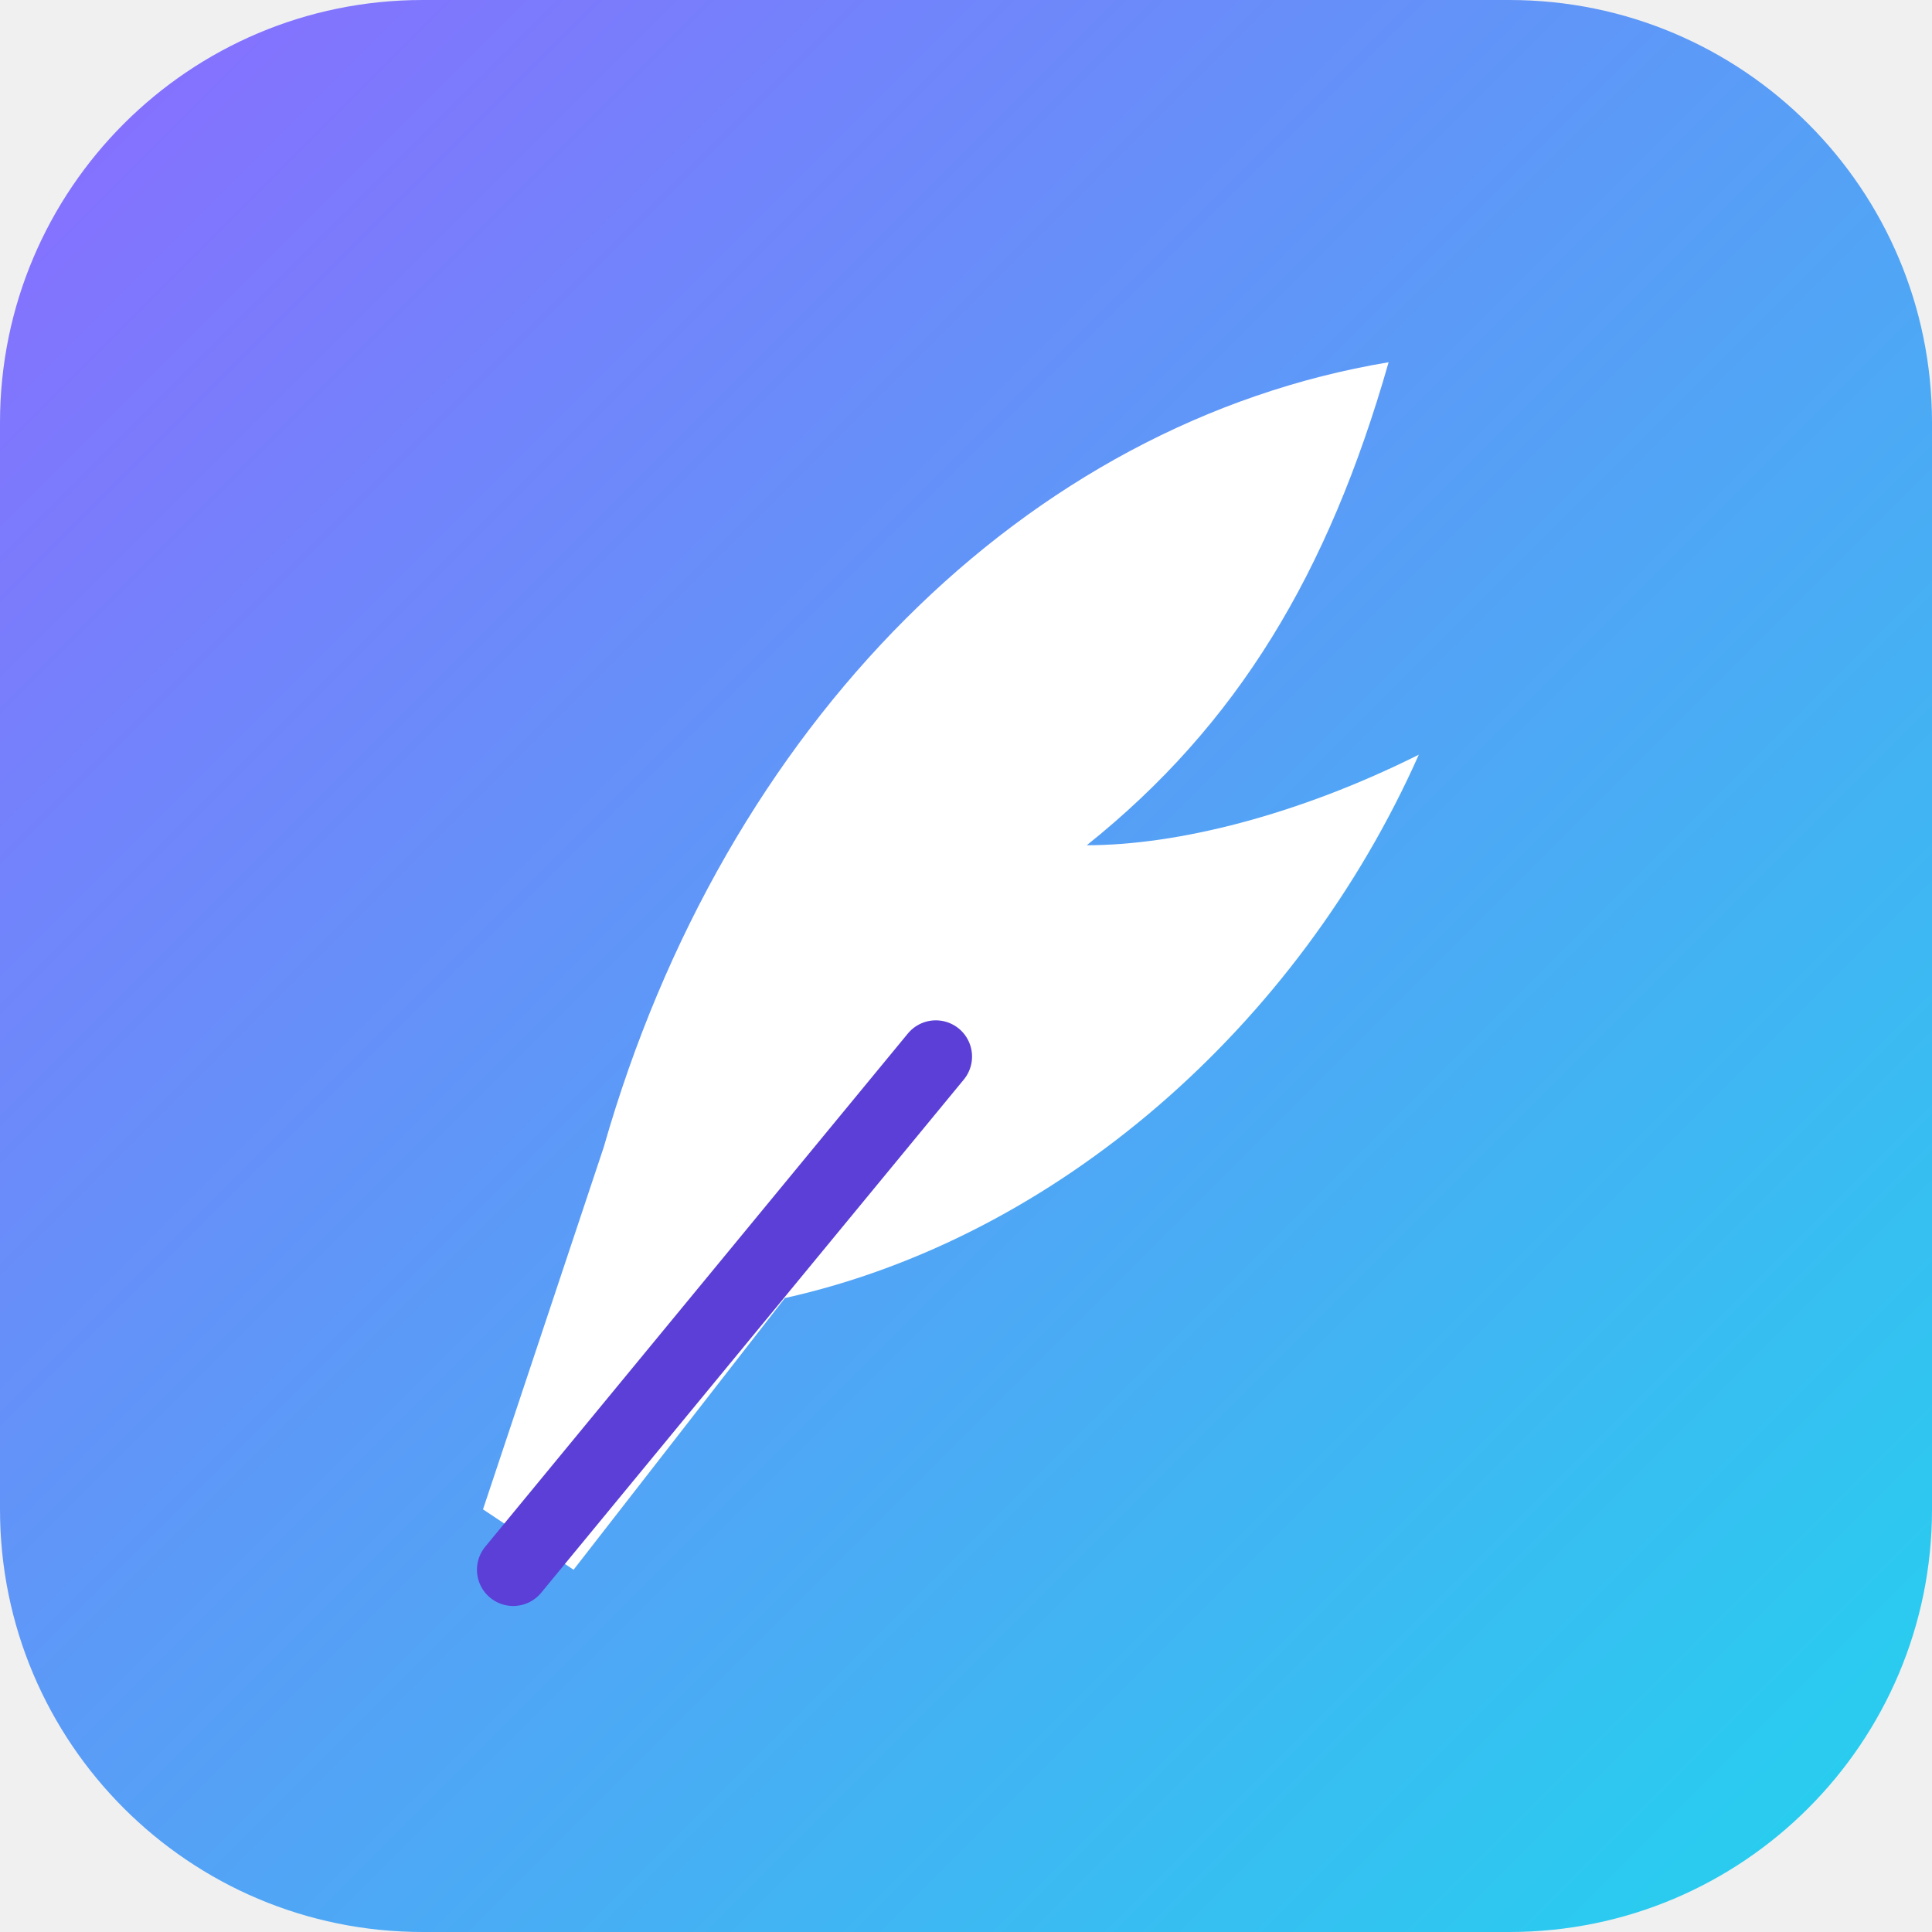
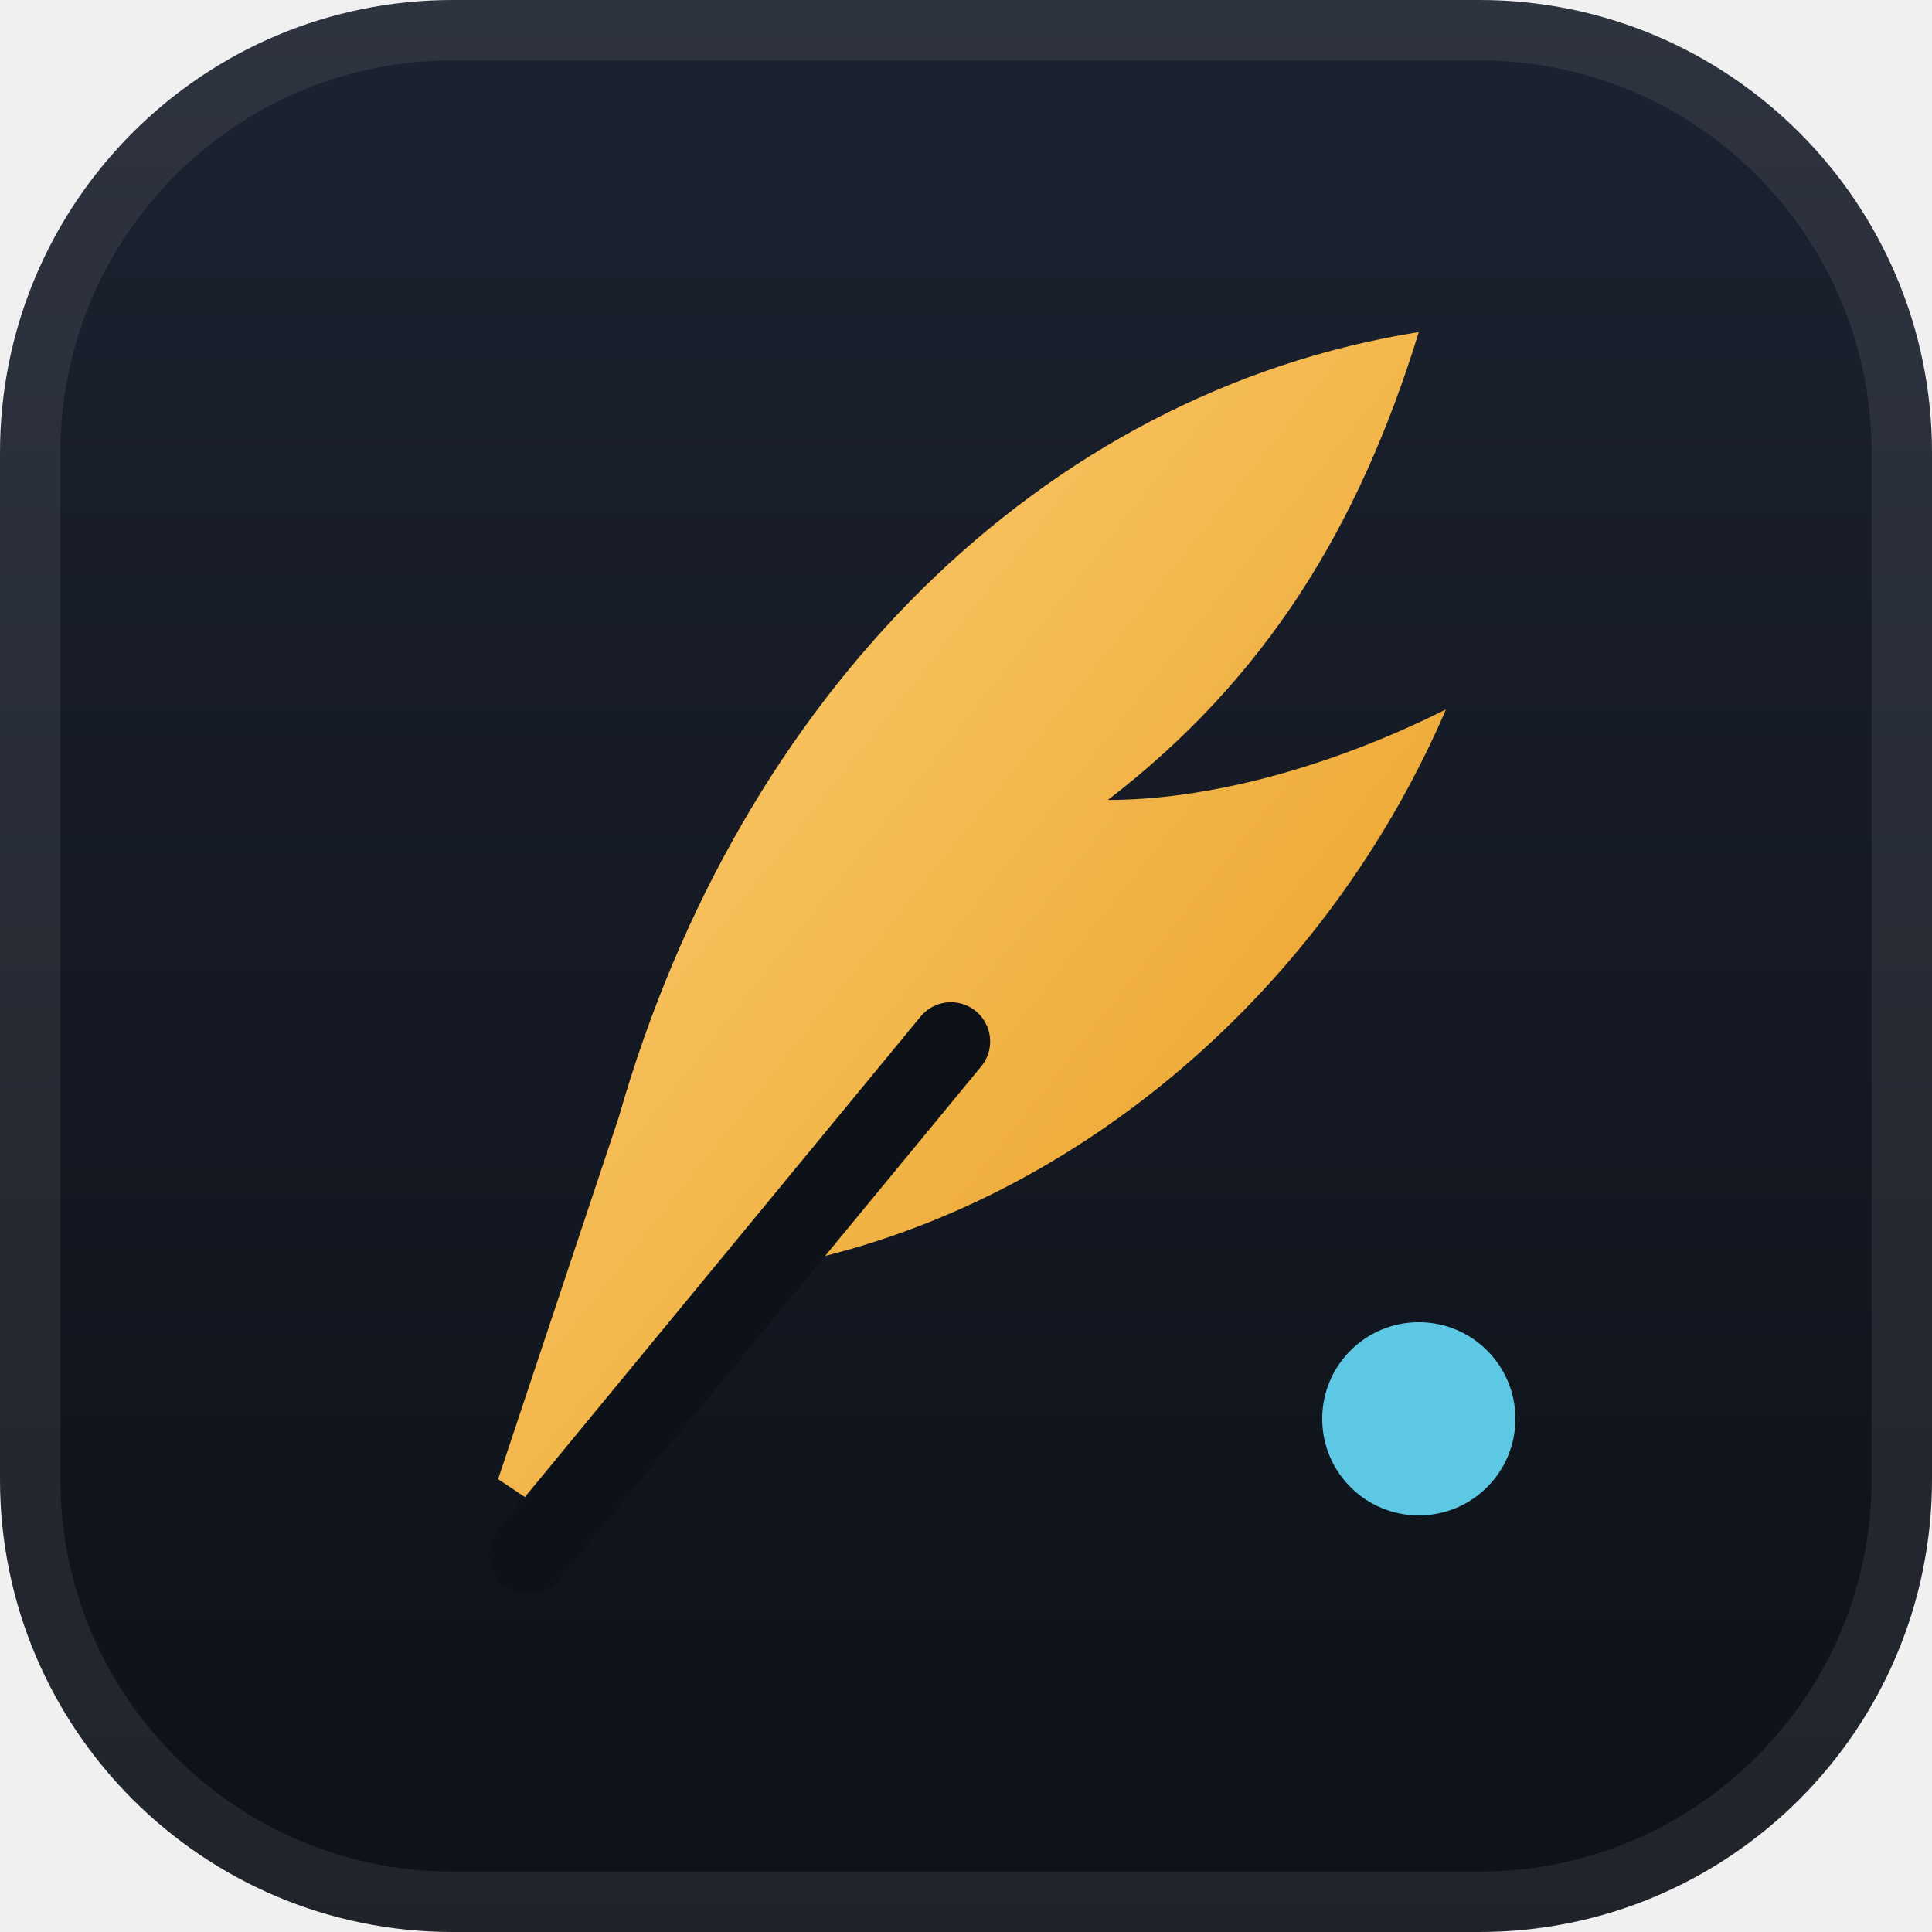
<svg xmlns="http://www.w3.org/2000/svg" viewBox="0 0 64 64">
  <defs>
-     <linearGradient id="g" x1="0" y1="0" x2="1" y2="1">
-       <stop offset="0" stop-color="#8b6bff" />
-       <stop offset="1" stop-color="#22d3ee" />
+     <linearGradient id="bg" x1="0" y1="0" x2="0" y2="1">
+       <stop offset="0" stop-color="#1c2230" />
+       <stop offset="1" stop-color="#0d1118" />
+     </linearGradient>
+     <linearGradient id="nib" x1="0" y1="0" x2="1" y2="1">
+       <stop offset="0" stop-color="#ffd27a" />
+       <stop offset="1" stop-color="#e79a1c" />
    </linearGradient>
  </defs>
-   <rect width="64" height="64" rx="14" fill="url(#g)" />
-   <path d="M46 12c-12 2-22 12-26 26l-4 12 3 2 7-9c9-2 17-9 21-18-4 2-8 3-11 3 5-4 8-9 10-16z" fill="#fff" />
-   <path d="M17 52l14-17" stroke="#5b3fd6" stroke-width="2.4" stroke-linecap="round" />
+   <rect width="64" height="64" rx="15" fill="url(#bg)" />
+   <rect x="1" y="1" width="62" height="62" rx="14" fill="none" stroke="#ffffff" stroke-opacity=".08" stroke-width="2" />
+   <path d="M47 11c-12.5 2-22.5 12-26.5 26l-4 12 3 2 7-9.2c9.2-2 17.4-9 21.4-18.3-4 2-8 3-11.2 3 5.2-4 8.3-9 10.3-15.5z" fill="url(#nib)" />
+   <path d="M17.5 51.5 31.5 34.5" stroke="#0d1118" stroke-width="2.6" stroke-linecap="round" />
+   <circle cx="47" cy="47" r="3.2" fill="#5cc8e4" />
</svg>
